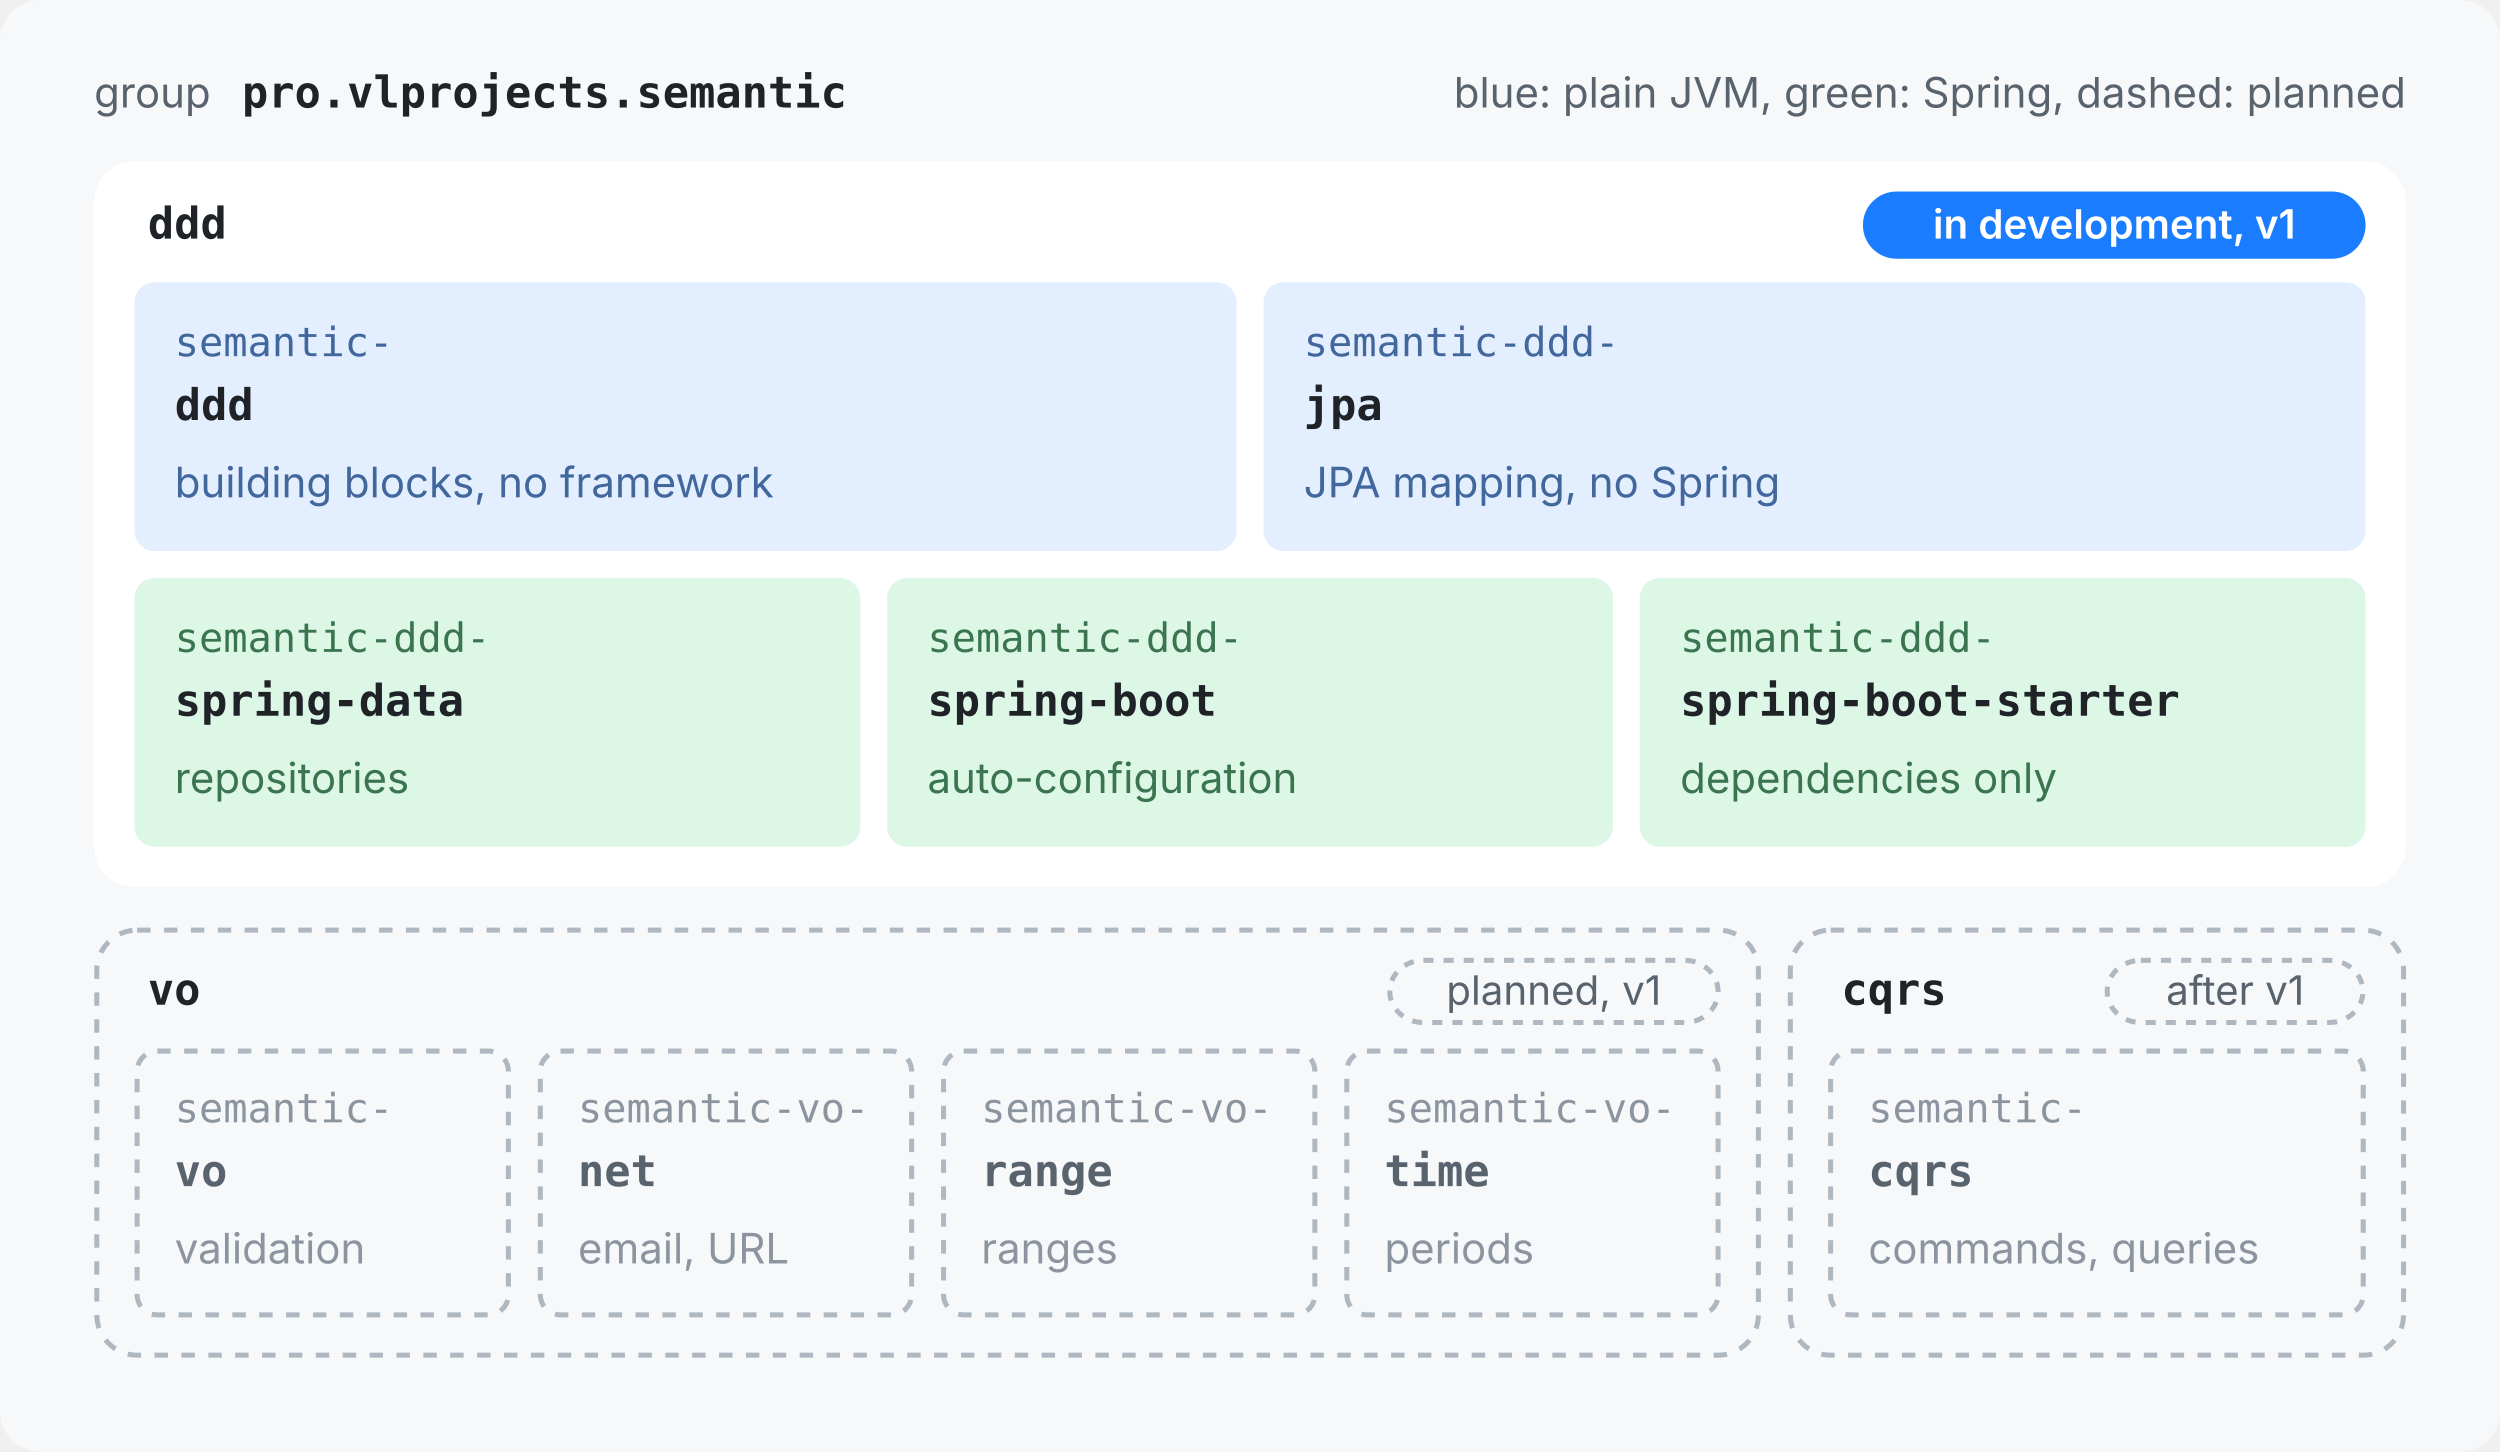
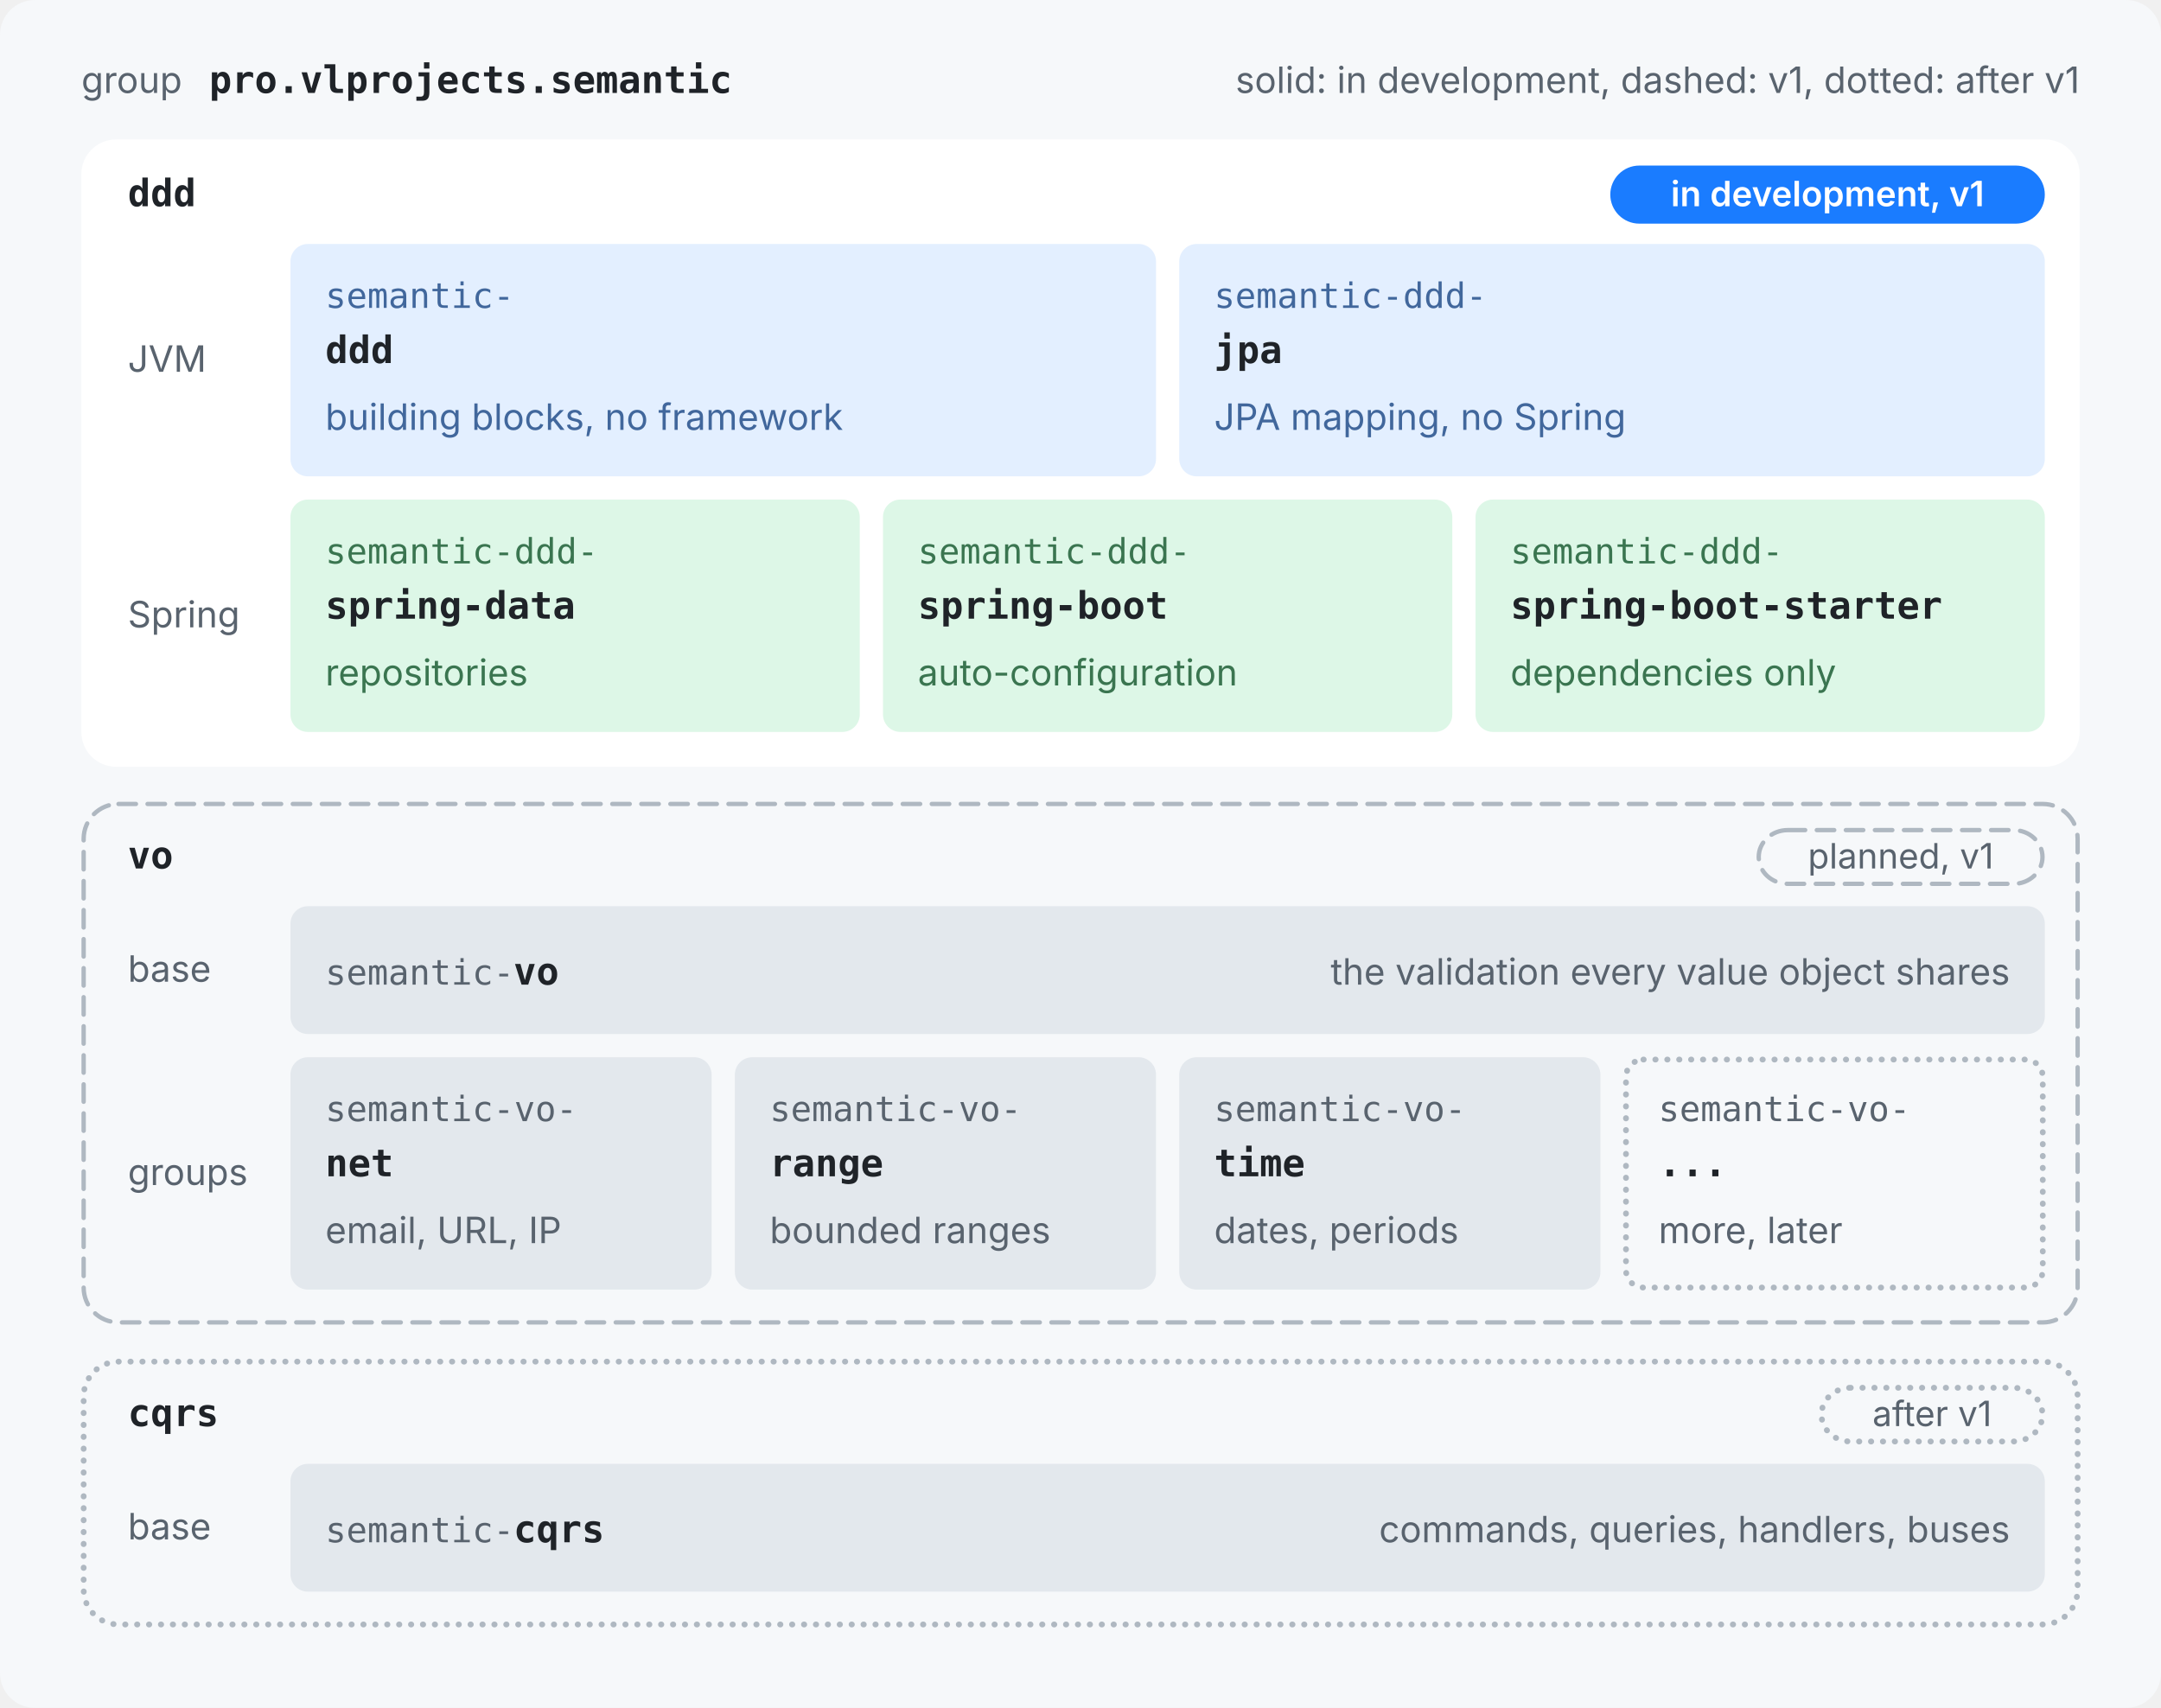
- <svg xmlns="http://www.w3.org/2000/svg" viewBox="0 0 744 432" width="744" height="432" role="img">
-   <rect width="744" height="432" rx="12" fill="#F6F8FA" />
+ <svg xmlns="http://www.w3.org/2000/svg" viewBox="0 0 744 588" width="744" height="588" role="img">
+   <rect width="744" height="588" rx="12" fill="#F6F8FA" />
  <g transform="translate(12,12)">
    <text x="16.0" y="20.0" font-family="-apple-system, BlinkMacSystemFont, 'Segoe UI', Inter, Helvetica, Arial, sans-serif" font-size="12.5" font-weight="400" fill="#59636E" text-anchor="start">group</text>
    <text x="60.0" y="20.0" font-family="ui-monospace, SFMono-Regular, 'SF Mono', Menlo, Consolas, monospace" font-size="13" font-weight="600" fill="#1F2328" text-anchor="start">pro.vlprojects.semantic</text>
-     <text x="704.0" y="20.0" font-family="-apple-system, BlinkMacSystemFont, 'Segoe UI', Inter, Helvetica, Arial, sans-serif" font-size="12.5" font-weight="400" fill="#59636E" text-anchor="end">blue: plain JVM, green: Spring, dashed: planned</text>
+     <text x="704.0" y="20.0" font-family="-apple-system, BlinkMacSystemFont, 'Segoe UI', Inter, Helvetica, Arial, sans-serif" font-size="12.5" font-weight="400" fill="#59636E" text-anchor="end">solid: in development, dashed: v1, dotted: after v1</text>
    <rect x="16.0" y="36.0" width="688.0" height="216.0" rx="12" fill="#FFFFFF" />
    <text x="32.0" y="59.0" font-family="ui-monospace, SFMono-Regular, 'SF Mono', Menlo, Consolas, monospace" font-size="13" font-weight="600" fill="#1F2328" text-anchor="start">ddd</text>
    <rect x="542.4" y="45.0" width="149.6" height="20.0" rx="10" fill="#1A7CFF" />
    <text x="617.2" y="59.0" font-family="-apple-system, BlinkMacSystemFont, 'Segoe UI', Inter, Helvetica, Arial, sans-serif" font-size="12" font-weight="600" fill="#FFFFFF" text-anchor="middle">in development, v1</text>
-     <rect x="28.0" y="72.0" width="328.0" height="80.0" rx="6" fill="#E3EFFF" />
-     <text x="40.0" y="94.0" font-family="ui-monospace, SFMono-Regular, 'SF Mono', Menlo, Consolas, monospace" font-size="12" font-weight="400" fill="#41679C" text-anchor="start">semantic-</text>
-     <text x="40.0" y="113.0" font-family="ui-monospace, SFMono-Regular, 'SF Mono', Menlo, Consolas, monospace" font-size="13" font-weight="600" fill="#1F2328" text-anchor="start">ddd</text>
-     <text x="40.0" y="136.0" font-family="-apple-system, BlinkMacSystemFont, 'Segoe UI', Inter, Helvetica, Arial, sans-serif" font-size="12.5" font-weight="400" fill="#41679C" text-anchor="start">building blocks, no framework</text>
-     <rect x="364.0" y="72.0" width="328.0" height="80.0" rx="6" fill="#E3EFFF" />
-     <text x="376.0" y="94.0" font-family="ui-monospace, SFMono-Regular, 'SF Mono', Menlo, Consolas, monospace" font-size="12" font-weight="400" fill="#41679C" text-anchor="start">semantic-ddd-</text>
-     <text x="376.0" y="113.0" font-family="ui-monospace, SFMono-Regular, 'SF Mono', Menlo, Consolas, monospace" font-size="13" font-weight="600" fill="#1F2328" text-anchor="start">jpa</text>
-     <text x="376.0" y="136.0" font-family="-apple-system, BlinkMacSystemFont, 'Segoe UI', Inter, Helvetica, Arial, sans-serif" font-size="12.5" font-weight="400" fill="#41679C" text-anchor="start">JPA mapping, no Spring</text>
-     <rect x="28.0" y="160.0" width="216.0" height="80.0" rx="6" fill="#DDF7E7" />
-     <text x="40.0" y="182.0" font-family="ui-monospace, SFMono-Regular, 'SF Mono', Menlo, Consolas, monospace" font-size="12" font-weight="400" fill="#3A7550" text-anchor="start">semantic-ddd-</text>
-     <text x="40.0" y="201.0" font-family="ui-monospace, SFMono-Regular, 'SF Mono', Menlo, Consolas, monospace" font-size="13" font-weight="600" fill="#1F2328" text-anchor="start">spring-data</text>
-     <text x="40.0" y="224.0" font-family="-apple-system, BlinkMacSystemFont, 'Segoe UI', Inter, Helvetica, Arial, sans-serif" font-size="12.5" font-weight="400" fill="#3A7550" text-anchor="start">repositories</text>
-     <rect x="252.0" y="160.0" width="216.0" height="80.0" rx="6" fill="#DDF7E7" />
-     <text x="264.0" y="182.0" font-family="ui-monospace, SFMono-Regular, 'SF Mono', Menlo, Consolas, monospace" font-size="12" font-weight="400" fill="#3A7550" text-anchor="start">semantic-ddd-</text>
-     <text x="264.0" y="201.0" font-family="ui-monospace, SFMono-Regular, 'SF Mono', Menlo, Consolas, monospace" font-size="13" font-weight="600" fill="#1F2328" text-anchor="start">spring-boot</text>
-     <text x="264.0" y="224.0" font-family="-apple-system, BlinkMacSystemFont, 'Segoe UI', Inter, Helvetica, Arial, sans-serif" font-size="12.5" font-weight="400" fill="#3A7550" text-anchor="start">auto-configuration</text>
-     <rect x="476.0" y="160.0" width="216.0" height="80.0" rx="6" fill="#DDF7E7" />
-     <text x="488.0" y="182.0" font-family="ui-monospace, SFMono-Regular, 'SF Mono', Menlo, Consolas, monospace" font-size="12" font-weight="400" fill="#3A7550" text-anchor="start">semantic-ddd-</text>
-     <text x="488.0" y="201.0" font-family="ui-monospace, SFMono-Regular, 'SF Mono', Menlo, Consolas, monospace" font-size="13" font-weight="600" fill="#1F2328" text-anchor="start">spring-boot-starter</text>
-     <text x="488.0" y="224.0" font-family="-apple-system, BlinkMacSystemFont, 'Segoe UI', Inter, Helvetica, Arial, sans-serif" font-size="12.5" font-weight="400" fill="#3A7550" text-anchor="start">dependencies only</text>
-     <rect x="16.8" y="264.8" width="494.5" height="126.5" rx="12" fill="none" stroke="#AFB8C1" stroke-width="1.5" stroke-dasharray="4 4" />
+     <text x="32.0" y="116.0" font-family="-apple-system, BlinkMacSystemFont, 'Segoe UI', Inter, Helvetica, Arial, sans-serif" font-size="12.5" font-weight="400" fill="#59636E" text-anchor="start">JVM</text>
+     <rect x="88.0" y="72.0" width="298.0" height="80.0" rx="6" fill="#E3EFFF" />
+     <text x="100.0" y="94.0" font-family="ui-monospace, SFMono-Regular, 'SF Mono', Menlo, Consolas, monospace" font-size="12" font-weight="400" fill="#41679C" text-anchor="start">semantic-</text>
+     <text x="100.0" y="113.0" font-family="ui-monospace, SFMono-Regular, 'SF Mono', Menlo, Consolas, monospace" font-size="13" font-weight="600" fill="#1F2328" text-anchor="start">ddd</text>
+     <text x="100.0" y="136.0" font-family="-apple-system, BlinkMacSystemFont, 'Segoe UI', Inter, Helvetica, Arial, sans-serif" font-size="12.5" font-weight="400" fill="#41679C" text-anchor="start">building blocks, no framework</text>
+     <rect x="394.0" y="72.0" width="298.0" height="80.0" rx="6" fill="#E3EFFF" />
+     <text x="406.0" y="94.0" font-family="ui-monospace, SFMono-Regular, 'SF Mono', Menlo, Consolas, monospace" font-size="12" font-weight="400" fill="#41679C" text-anchor="start">semantic-ddd-</text>
+     <text x="406.0" y="113.0" font-family="ui-monospace, SFMono-Regular, 'SF Mono', Menlo, Consolas, monospace" font-size="13" font-weight="600" fill="#1F2328" text-anchor="start">jpa</text>
+     <text x="406.0" y="136.0" font-family="-apple-system, BlinkMacSystemFont, 'Segoe UI', Inter, Helvetica, Arial, sans-serif" font-size="12.5" font-weight="400" fill="#41679C" text-anchor="start">JPA mapping, no Spring</text>
+     <text x="32.0" y="204.0" font-family="-apple-system, BlinkMacSystemFont, 'Segoe UI', Inter, Helvetica, Arial, sans-serif" font-size="12.5" font-weight="400" fill="#59636E" text-anchor="start">Spring</text>
+     <rect x="88.0" y="160.0" width="196.0" height="80.0" rx="6" fill="#DDF7E7" />
+     <text x="100.0" y="182.0" font-family="ui-monospace, SFMono-Regular, 'SF Mono', Menlo, Consolas, monospace" font-size="12" font-weight="400" fill="#3A7550" text-anchor="start">semantic-ddd-</text>
+     <text x="100.0" y="201.0" font-family="ui-monospace, SFMono-Regular, 'SF Mono', Menlo, Consolas, monospace" font-size="13" font-weight="600" fill="#1F2328" text-anchor="start">spring-data</text>
+     <text x="100.0" y="224.0" font-family="-apple-system, BlinkMacSystemFont, 'Segoe UI', Inter, Helvetica, Arial, sans-serif" font-size="12.5" font-weight="400" fill="#3A7550" text-anchor="start">repositories</text>
+     <rect x="292.0" y="160.0" width="196.0" height="80.0" rx="6" fill="#DDF7E7" />
+     <text x="304.0" y="182.0" font-family="ui-monospace, SFMono-Regular, 'SF Mono', Menlo, Consolas, monospace" font-size="12" font-weight="400" fill="#3A7550" text-anchor="start">semantic-ddd-</text>
+     <text x="304.0" y="201.0" font-family="ui-monospace, SFMono-Regular, 'SF Mono', Menlo, Consolas, monospace" font-size="13" font-weight="600" fill="#1F2328" text-anchor="start">spring-boot</text>
+     <text x="304.0" y="224.0" font-family="-apple-system, BlinkMacSystemFont, 'Segoe UI', Inter, Helvetica, Arial, sans-serif" font-size="12.5" font-weight="400" fill="#3A7550" text-anchor="start">auto-configuration</text>
+     <rect x="496.0" y="160.0" width="196.0" height="80.0" rx="6" fill="#DDF7E7" />
+     <text x="508.0" y="182.0" font-family="ui-monospace, SFMono-Regular, 'SF Mono', Menlo, Consolas, monospace" font-size="12" font-weight="400" fill="#3A7550" text-anchor="start">semantic-ddd-</text>
+     <text x="508.0" y="201.0" font-family="ui-monospace, SFMono-Regular, 'SF Mono', Menlo, Consolas, monospace" font-size="13" font-weight="600" fill="#1F2328" text-anchor="start">spring-boot-starter</text>
+     <text x="508.0" y="224.0" font-family="-apple-system, BlinkMacSystemFont, 'Segoe UI', Inter, Helvetica, Arial, sans-serif" font-size="12.5" font-weight="400" fill="#3A7550" text-anchor="start">dependencies only</text>
+     <rect x="16.8" y="264.8" width="686.5" height="178.5" rx="12" fill="none" stroke="#AFB8C1" stroke-width="1.5" stroke-dasharray="6 4" stroke-linecap="round" />
    <text x="32.0" y="287.0" font-family="ui-monospace, SFMono-Regular, 'SF Mono', Menlo, Consolas, monospace" font-size="13" font-weight="600" fill="#1F2328" text-anchor="start">vo</text>
-     <rect x="401.6" y="273.8" width="97.7" height="18.5" rx="10" fill="none" stroke="#AFB8C1" stroke-width="1.5" stroke-dasharray="3 3" />
-     <text x="450.4" y="287.0" font-family="-apple-system, BlinkMacSystemFont, 'Segoe UI', Inter, Helvetica, Arial, sans-serif" font-size="12" font-weight="400" fill="#59636E" text-anchor="middle">planned, v1</text>
-     <rect x="28.8" y="300.8" width="110.5" height="78.5" rx="6" fill="none" stroke="#AFB8C1" stroke-width="1.5" stroke-dasharray="4 4" />
-     <text x="40.0" y="322.0" font-family="ui-monospace, SFMono-Regular, 'SF Mono', Menlo, Consolas, monospace" font-size="12" font-weight="400" fill="#8C959F" text-anchor="start">semantic-</text>
-     <text x="40.0" y="341.0" font-family="ui-monospace, SFMono-Regular, 'SF Mono', Menlo, Consolas, monospace" font-size="13" font-weight="600" fill="#59636E" text-anchor="start">vo</text>
-     <text x="40.0" y="364.0" font-family="-apple-system, BlinkMacSystemFont, 'Segoe UI', Inter, Helvetica, Arial, sans-serif" font-size="12.5" font-weight="400" fill="#8C959F" text-anchor="start">validation</text>
-     <rect x="148.8" y="300.8" width="110.5" height="78.5" rx="6" fill="none" stroke="#AFB8C1" stroke-width="1.5" stroke-dasharray="4 4" />
-     <text x="160.0" y="322.0" font-family="ui-monospace, SFMono-Regular, 'SF Mono', Menlo, Consolas, monospace" font-size="12" font-weight="400" fill="#8C959F" text-anchor="start">semantic-vo-</text>
-     <text x="160.0" y="341.0" font-family="ui-monospace, SFMono-Regular, 'SF Mono', Menlo, Consolas, monospace" font-size="13" font-weight="600" fill="#59636E" text-anchor="start">net</text>
-     <text x="160.0" y="364.0" font-family="-apple-system, BlinkMacSystemFont, 'Segoe UI', Inter, Helvetica, Arial, sans-serif" font-size="12.5" font-weight="400" fill="#8C959F" text-anchor="start">email, URL</text>
-     <rect x="268.8" y="300.8" width="110.5" height="78.5" rx="6" fill="none" stroke="#AFB8C1" stroke-width="1.5" stroke-dasharray="4 4" />
-     <text x="280.0" y="322.0" font-family="ui-monospace, SFMono-Regular, 'SF Mono', Menlo, Consolas, monospace" font-size="12" font-weight="400" fill="#8C959F" text-anchor="start">semantic-vo-</text>
-     <text x="280.0" y="341.0" font-family="ui-monospace, SFMono-Regular, 'SF Mono', Menlo, Consolas, monospace" font-size="13" font-weight="600" fill="#59636E" text-anchor="start">range</text>
-     <text x="280.0" y="364.0" font-family="-apple-system, BlinkMacSystemFont, 'Segoe UI', Inter, Helvetica, Arial, sans-serif" font-size="12.5" font-weight="400" fill="#8C959F" text-anchor="start">ranges</text>
-     <rect x="388.8" y="300.8" width="110.5" height="78.5" rx="6" fill="none" stroke="#AFB8C1" stroke-width="1.5" stroke-dasharray="4 4" />
-     <text x="400.0" y="322.0" font-family="ui-monospace, SFMono-Regular, 'SF Mono', Menlo, Consolas, monospace" font-size="12" font-weight="400" fill="#8C959F" text-anchor="start">semantic-vo-</text>
-     <text x="400.0" y="341.0" font-family="ui-monospace, SFMono-Regular, 'SF Mono', Menlo, Consolas, monospace" font-size="13" font-weight="600" fill="#59636E" text-anchor="start">time</text>
-     <text x="400.0" y="364.0" font-family="-apple-system, BlinkMacSystemFont, 'Segoe UI', Inter, Helvetica, Arial, sans-serif" font-size="12.5" font-weight="400" fill="#8C959F" text-anchor="start">periods</text>
-     <rect x="520.8" y="264.8" width="182.5" height="126.5" rx="12" fill="none" stroke="#AFB8C1" stroke-width="1.5" stroke-dasharray="4 4" />
-     <text x="536.0" y="287.0" font-family="ui-monospace, SFMono-Regular, 'SF Mono', Menlo, Consolas, monospace" font-size="13" font-weight="600" fill="#1F2328" text-anchor="start">cqrs</text>
-     <rect x="615.1" y="273.8" width="76.1" height="18.5" rx="10" fill="none" stroke="#AFB8C1" stroke-width="1.5" stroke-dasharray="3 3" />
-     <text x="653.2" y="287.0" font-family="-apple-system, BlinkMacSystemFont, 'Segoe UI', Inter, Helvetica, Arial, sans-serif" font-size="12" font-weight="400" fill="#59636E" text-anchor="middle">after v1</text>
-     <rect x="532.8" y="300.8" width="158.5" height="78.5" rx="6" fill="none" stroke="#AFB8C1" stroke-width="1.5" stroke-dasharray="4 4" />
-     <text x="544.0" y="322.0" font-family="ui-monospace, SFMono-Regular, 'SF Mono', Menlo, Consolas, monospace" font-size="12" font-weight="400" fill="#8C959F" text-anchor="start">semantic-</text>
-     <text x="544.0" y="341.0" font-family="ui-monospace, SFMono-Regular, 'SF Mono', Menlo, Consolas, monospace" font-size="13" font-weight="600" fill="#59636E" text-anchor="start">cqrs</text>
-     <text x="544.0" y="364.0" font-family="-apple-system, BlinkMacSystemFont, 'Segoe UI', Inter, Helvetica, Arial, sans-serif" font-size="12.5" font-weight="400" fill="#8C959F" text-anchor="start">commands, queries</text>
+     <rect x="593.5" y="273.8" width="97.7" height="18.5" rx="10" fill="none" stroke="#AFB8C1" stroke-width="1.5" stroke-dasharray="6 4" stroke-linecap="round" />
+     <text x="642.4" y="287.0" font-family="-apple-system, BlinkMacSystemFont, 'Segoe UI', Inter, Helvetica, Arial, sans-serif" font-size="12" font-weight="400" fill="#59636E" text-anchor="middle">planned, v1</text>
+     <text x="32.0" y="326.0" font-family="-apple-system, BlinkMacSystemFont, 'Segoe UI', Inter, Helvetica, Arial, sans-serif" font-size="12.5" font-weight="400" fill="#59636E" text-anchor="start">base</text>
+     <rect x="88.0" y="300.0" width="604.0" height="44.0" rx="6" fill="#E3E8ED" />
+     <text x="100.0" y="327.0" font-family="ui-monospace, SFMono-Regular, 'SF Mono', Menlo, Consolas, monospace" font-size="12" font-weight="400" fill="#59636E" text-anchor="start">semantic-</text>
+     <text x="164.8" y="327.0" font-family="ui-monospace, SFMono-Regular, 'SF Mono', Menlo, Consolas, monospace" font-size="13" font-weight="600" fill="#1F2328" text-anchor="start">vo</text>
+     <text x="680.0" y="327.0" font-family="-apple-system, BlinkMacSystemFont, 'Segoe UI', Inter, Helvetica, Arial, sans-serif" font-size="12.5" font-weight="400" fill="#59636E" text-anchor="end">the validation every value object shares</text>
+     <text x="32.0" y="396.0" font-family="-apple-system, BlinkMacSystemFont, 'Segoe UI', Inter, Helvetica, Arial, sans-serif" font-size="12.5" font-weight="400" fill="#59636E" text-anchor="start">groups</text>
+     <rect x="88.0" y="352.0" width="145.0" height="80.0" rx="6" fill="#E3E8ED" />
+     <text x="100.0" y="374.0" font-family="ui-monospace, SFMono-Regular, 'SF Mono', Menlo, Consolas, monospace" font-size="12" font-weight="400" fill="#59636E" text-anchor="start">semantic-vo-</text>
+     <text x="100.0" y="393.0" font-family="ui-monospace, SFMono-Regular, 'SF Mono', Menlo, Consolas, monospace" font-size="13" font-weight="600" fill="#1F2328" text-anchor="start">net</text>
+     <text x="100.0" y="416.0" font-family="-apple-system, BlinkMacSystemFont, 'Segoe UI', Inter, Helvetica, Arial, sans-serif" font-size="12.5" font-weight="400" fill="#59636E" text-anchor="start">email, URL, IP</text>
+     <rect x="241.0" y="352.0" width="145.0" height="80.0" rx="6" fill="#E3E8ED" />
+     <text x="253.0" y="374.0" font-family="ui-monospace, SFMono-Regular, 'SF Mono', Menlo, Consolas, monospace" font-size="12" font-weight="400" fill="#59636E" text-anchor="start">semantic-vo-</text>
+     <text x="253.0" y="393.0" font-family="ui-monospace, SFMono-Regular, 'SF Mono', Menlo, Consolas, monospace" font-size="13" font-weight="600" fill="#1F2328" text-anchor="start">range</text>
+     <text x="253.0" y="416.0" font-family="-apple-system, BlinkMacSystemFont, 'Segoe UI', Inter, Helvetica, Arial, sans-serif" font-size="12.5" font-weight="400" fill="#59636E" text-anchor="start">bounded ranges</text>
+     <rect x="394.0" y="352.0" width="145.0" height="80.0" rx="6" fill="#E3E8ED" />
+     <text x="406.0" y="374.0" font-family="ui-monospace, SFMono-Regular, 'SF Mono', Menlo, Consolas, monospace" font-size="12" font-weight="400" fill="#59636E" text-anchor="start">semantic-vo-</text>
+     <text x="406.0" y="393.0" font-family="ui-monospace, SFMono-Regular, 'SF Mono', Menlo, Consolas, monospace" font-size="13" font-weight="600" fill="#1F2328" text-anchor="start">time</text>
+     <text x="406.0" y="416.0" font-family="-apple-system, BlinkMacSystemFont, 'Segoe UI', Inter, Helvetica, Arial, sans-serif" font-size="12.5" font-weight="400" fill="#59636E" text-anchor="start">dates, periods</text>
+     <rect x="547.8" y="352.8" width="143.5" height="78.5" rx="6" fill="none" stroke="#AFB8C1" stroke-width="2" stroke-dasharray="0.1 4" stroke-linecap="round" />
+     <text x="559.0" y="374.0" font-family="ui-monospace, SFMono-Regular, 'SF Mono', Menlo, Consolas, monospace" font-size="12" font-weight="400" fill="#59636E" text-anchor="start">semantic-vo-</text>
+     <text x="559.0" y="393.0" font-family="ui-monospace, SFMono-Regular, 'SF Mono', Menlo, Consolas, monospace" font-size="13" font-weight="600" fill="#1F2328" text-anchor="start">...</text>
+     <text x="559.0" y="416.0" font-family="-apple-system, BlinkMacSystemFont, 'Segoe UI', Inter, Helvetica, Arial, sans-serif" font-size="12.5" font-weight="400" fill="#59636E" text-anchor="start">more, later</text>
+     <rect x="16.8" y="456.8" width="686.5" height="90.5" rx="12" fill="none" stroke="#AFB8C1" stroke-width="2" stroke-dasharray="0.1 4" stroke-linecap="round" />
+     <text x="32.0" y="479.0" font-family="ui-monospace, SFMono-Regular, 'SF Mono', Menlo, Consolas, monospace" font-size="13" font-weight="600" fill="#1F2328" text-anchor="start">cqrs</text>
+     <rect x="615.1" y="465.8" width="76.1" height="18.5" rx="10" fill="none" stroke="#AFB8C1" stroke-width="2" stroke-dasharray="0.1 4" stroke-linecap="round" />
+     <text x="653.2" y="479.0" font-family="-apple-system, BlinkMacSystemFont, 'Segoe UI', Inter, Helvetica, Arial, sans-serif" font-size="12" font-weight="400" fill="#59636E" text-anchor="middle">after v1</text>
+     <text x="32.0" y="518.0" font-family="-apple-system, BlinkMacSystemFont, 'Segoe UI', Inter, Helvetica, Arial, sans-serif" font-size="12.5" font-weight="400" fill="#59636E" text-anchor="start">base</text>
+     <rect x="88.0" y="492.0" width="604.0" height="44.0" rx="6" fill="#E3E8ED" />
+     <text x="100.0" y="519.0" font-family="ui-monospace, SFMono-Regular, 'SF Mono', Menlo, Consolas, monospace" font-size="12" font-weight="400" fill="#59636E" text-anchor="start">semantic-</text>
+     <text x="164.8" y="519.0" font-family="ui-monospace, SFMono-Regular, 'SF Mono', Menlo, Consolas, monospace" font-size="13" font-weight="600" fill="#1F2328" text-anchor="start">cqrs</text>
+     <text x="680.0" y="519.0" font-family="-apple-system, BlinkMacSystemFont, 'Segoe UI', Inter, Helvetica, Arial, sans-serif" font-size="12.5" font-weight="400" fill="#59636E" text-anchor="end">commands, queries, handlers, buses</text>
  </g>
</svg>
